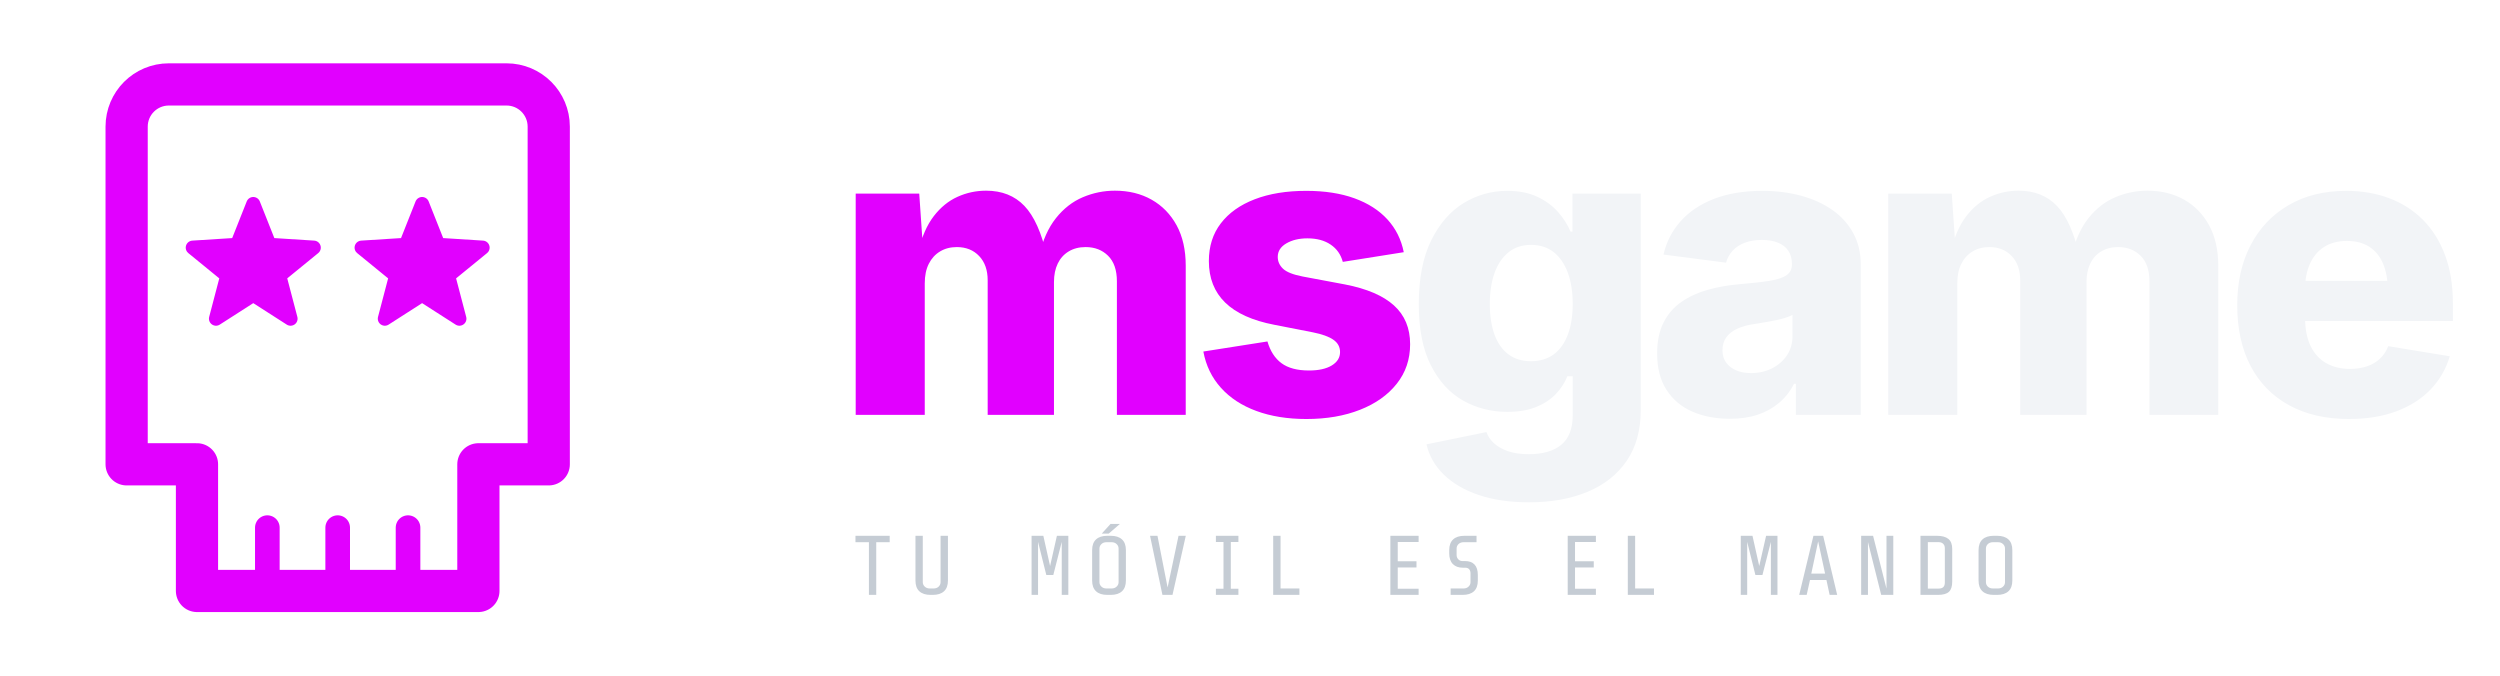
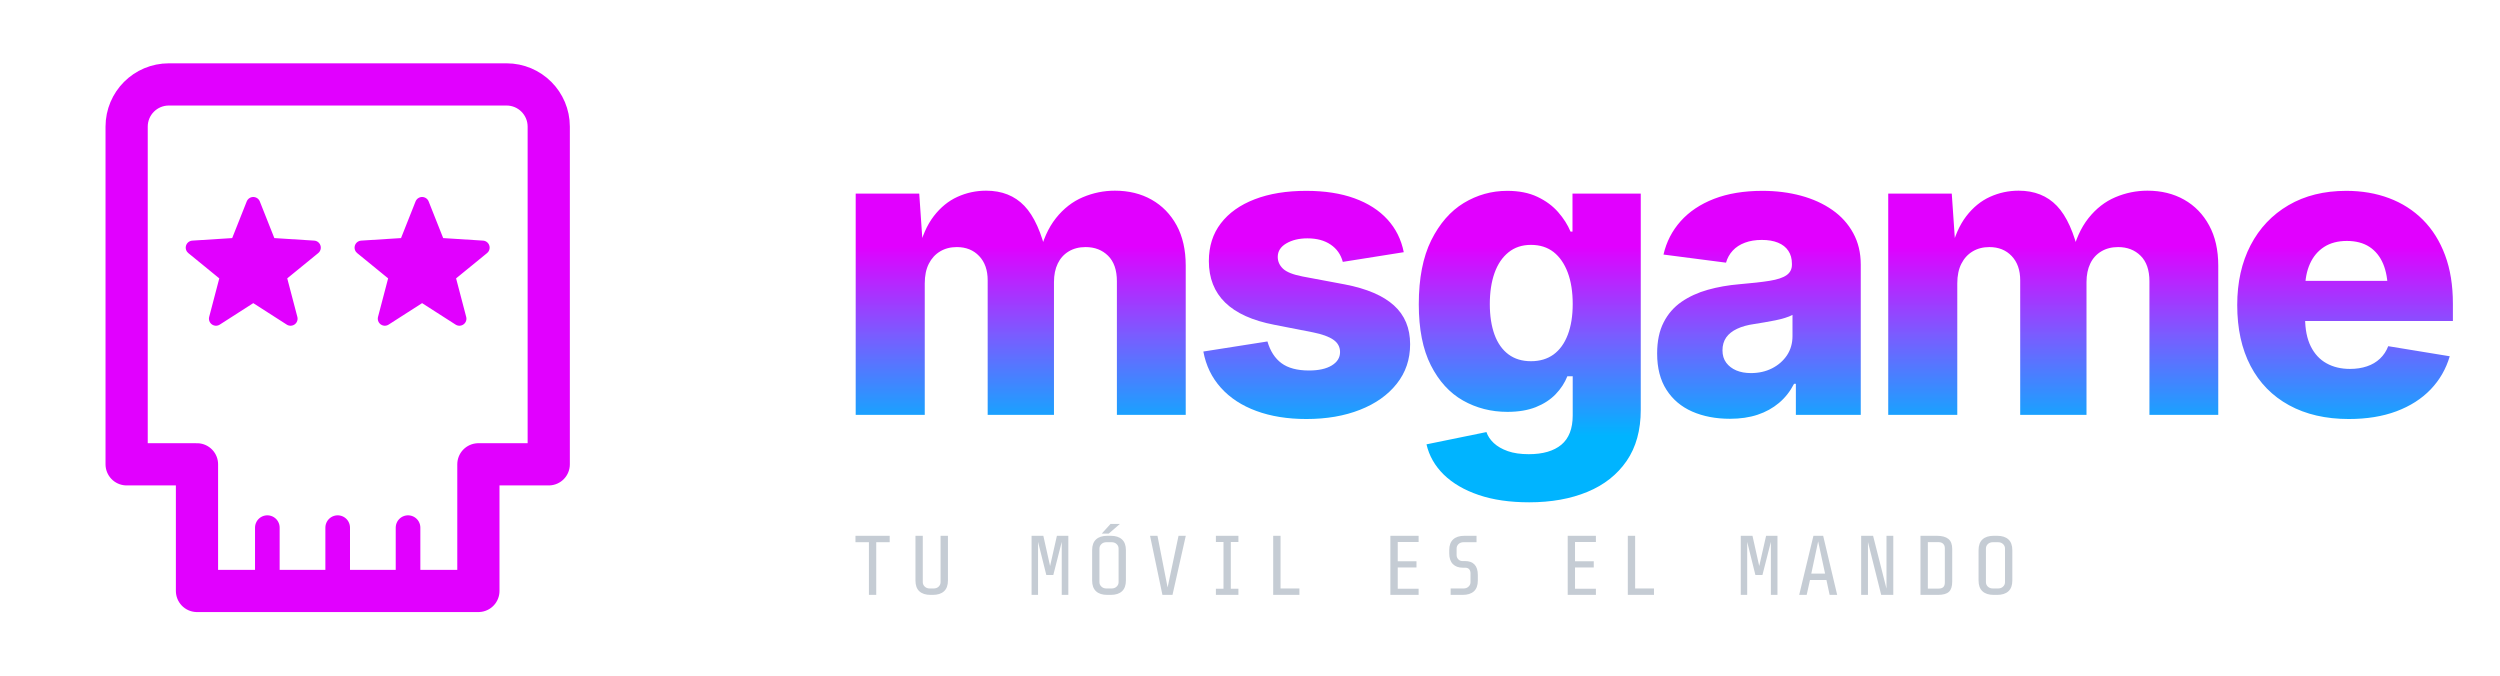
<svg xmlns="http://www.w3.org/2000/svg" viewBox="0 0 444.2 120" width="444.2" height="120" role="img" aria-label="MSGAME">
+   <defs>
+     <linearGradient id="msgame-g" gradientUnits="userSpaceOnUse" x1="0" y1="32.5" x2="0" y2="77.5">
+       <stop offset="0" stop-color="#e100ff" />
+       <stop offset=".25" stop-color="#e100ff" />
+       <stop offset=".6" stop-color="#7a5cff" />
+       <stop offset="1" stop-color="#00b4ff" />
+     </linearGradient>
+   </defs>
  <g transform="translate(0 0) scale(1.25)" fill="none" stroke="#e100ff" stroke-width="6" stroke-linecap="round" stroke-linejoin="round">
    <path d="M24 12H72a6 6 0 0 1 6 6V66H68V84H28V66H18V18a6 6 0 0 1 6-6Z" />
    <g fill="#e100ff" stroke-width="2">
      <polygon points="36,29 38.3,34.8 44.6,35.2 39.7,39.2 41.3,45.3 36,41.9 30.7,45.3 32.3,39.2 27.4,35.2 33.7,34.8" />
      <polygon points="60,29 62.3,34.8 68.6,35.2 63.7,39.2 65.3,45.3 60,41.9 54.7,45.3 56.3,39.2 51.4,35.2 57.7,34.8" />
    </g>
    <path d="M38 75V84M48 75V84M58 75V84" stroke-width="3.5" />
  </g>
-   <path fill="#e100ff" d="M152.04 73.71V34.4H163.33L164.03 44.6H163.19Q164.1 40.77 165.91 38.41Q167.72 36.06 170.13 34.97Q172.54 33.88 175.21 33.88Q179.43 33.88 182.01 36.58Q184.6 39.29 186 45.44H184.63Q185.58 41.33 187.62 38.76Q189.66 36.2 192.4 35.04Q195.14 33.88 198.1 33.88Q201.79 33.88 204.62 35.48Q207.45 37.08 209.07 40.05Q210.68 43.02 210.68 47.2V73.71H198.45V49.98Q198.45 46.99 196.88 45.44Q195.32 43.9 192.89 43.9Q191.17 43.9 189.89 44.67Q188.61 45.44 187.94 46.83Q187.27 48.22 187.27 50.12V73.71H175.49V49.8Q175.49 47.09 173.98 45.5Q172.47 43.9 170.01 43.9Q168.32 43.9 167.04 44.67Q165.75 45.44 165.03 46.87Q164.31 48.29 164.31 50.36V73.71ZM232.12 74.45Q227.1 74.45 223.23 73.02Q219.36 71.6 216.94 68.91Q214.51 66.22 213.81 62.46L225.2 60.67Q225.94 63.23 227.69 64.53Q229.45 65.83 232.58 65.83Q235.15 65.83 236.62 64.94Q238.1 64.04 238.1 62.56Q238.1 61.19 236.92 60.37Q235.74 59.54 233.28 59.05L226.43 57.71Q220.59 56.59 217.69 53.76Q214.79 50.93 214.79 46.39Q214.79 42.45 216.92 39.68Q219.05 36.9 222.93 35.41Q226.81 33.91 232.09 33.91Q237.01 33.91 240.65 35.23Q244.29 36.55 246.52 38.99Q248.75 41.43 249.42 44.81L238.59 46.53Q238.06 44.56 236.43 43.46Q234.8 42.35 232.3 42.35Q230.08 42.35 228.55 43.25Q227.03 44.14 227.03 45.65Q227.03 46.85 227.97 47.75Q228.92 48.64 231.46 49.13L238.98 50.54Q244.81 51.67 247.68 54.27Q250.55 56.87 250.55 61.16Q250.55 65.2 248.17 68.19Q245.8 71.18 241.65 72.81Q237.5 74.45 232.12 74.45Z" />
-   <path fill="#f2f4f7" d="M271.7 89.25Q266.57 89.25 262.74 87.95Q258.91 86.65 256.53 84.33Q254.16 82 253.46 78.95L264.11 76.77Q264.46 77.82 265.41 78.72Q266.36 79.61 267.91 80.16Q269.45 80.7 271.63 80.7Q275.39 80.7 277.42 79.02Q279.44 77.33 279.44 73.81V66.85H278.49Q277.79 68.61 276.4 70.05Q275.01 71.49 272.88 72.34Q270.75 73.18 267.84 73.18Q263.51 73.18 259.94 71.16Q256.38 69.14 254.23 64.9Q252.09 60.67 252.09 54.06Q252.09 47.17 254.3 42.7Q256.52 38.24 260.08 36.07Q263.65 33.91 267.8 33.91Q270.93 33.91 273.16 34.97Q275.39 36.02 276.85 37.69Q278.31 39.36 279.05 41.15H279.4V34.4H291.53V72.83Q291.53 78.24 289.02 81.9Q286.5 85.56 282.04 87.4Q277.57 89.25 271.7 89.25ZM272.02 64.18Q274.38 64.18 276.03 62.99Q277.68 61.79 278.56 59.49Q279.44 57.18 279.44 54.02Q279.44 50.79 278.56 48.43Q277.68 46.08 276.05 44.79Q274.41 43.51 272.02 43.51Q269.66 43.51 268.03 44.83Q266.39 46.15 265.55 48.5Q264.71 50.86 264.71 54.02Q264.71 57.18 265.55 59.47Q266.39 61.75 268.03 62.97Q269.66 64.18 272.02 64.18ZM307.38 74.41Q303.62 74.41 300.68 73.13Q297.75 71.84 296.1 69.26Q294.44 66.68 294.44 62.81Q294.44 59.54 295.59 57.29Q296.73 55.04 298.77 53.63Q300.81 52.23 303.44 51.49Q306.08 50.75 309.07 50.5Q312.41 50.22 314.45 49.89Q316.49 49.56 317.44 48.89Q318.39 48.22 318.39 47.02V46.88Q318.39 45.51 317.75 44.56Q317.12 43.61 315.92 43.12Q314.73 42.63 313.04 42.63Q311.35 42.63 310.04 43.12Q308.72 43.61 307.87 44.53Q307.03 45.44 306.68 46.67L295.57 45.23Q296.34 41.86 298.61 39.31Q300.88 36.76 304.55 35.33Q308.23 33.91 313.15 33.91Q316.8 33.91 319.99 34.77Q323.17 35.63 325.56 37.3Q327.95 38.97 329.28 41.42Q330.62 43.86 330.62 47.02V73.71H319.09V68.19H318.77Q317.72 70.23 316.08 71.6Q314.45 72.97 312.29 73.69Q310.12 74.41 307.38 74.41ZM311.11 66.29Q313.18 66.29 314.85 65.45Q316.52 64.6 317.51 63.13Q318.49 61.65 318.49 59.72V55.95Q317.96 56.24 317.17 56.48Q316.38 56.73 315.43 56.92Q314.48 57.11 313.53 57.27Q312.58 57.43 311.71 57.57Q309.91 57.82 308.65 58.42Q307.38 59.01 306.71 59.96Q306.05 60.91 306.05 62.25Q306.05 63.55 306.71 64.44Q307.38 65.34 308.51 65.82Q309.63 66.29 311.11 66.29ZM335.5 73.71V34.4H346.79L347.49 44.6H346.65Q347.56 40.77 349.37 38.41Q351.18 36.06 353.59 34.97Q356 33.88 358.67 33.88Q362.89 33.88 365.47 36.58Q368.06 39.29 369.46 45.44H368.09Q369.04 41.33 371.08 38.76Q373.12 36.2 375.86 35.04Q378.6 33.88 381.56 33.88Q385.25 33.88 388.08 35.48Q390.91 37.08 392.52 40.05Q394.14 43.02 394.14 47.2V73.71H381.91V49.98Q381.91 46.99 380.34 45.44Q378.78 43.9 376.35 43.9Q374.63 43.9 373.35 44.67Q372.06 45.44 371.4 46.83Q370.73 48.22 370.73 50.12V73.71H358.95V49.8Q358.95 47.09 357.44 45.5Q355.93 43.9 353.47 43.9Q351.78 43.9 350.5 44.67Q349.21 45.44 348.49 46.87Q347.77 48.29 347.77 50.36V73.71ZM417.34 74.45Q411.19 74.45 406.72 72Q402.26 69.56 399.88 65.02Q397.51 60.49 397.51 54.2Q397.51 48.15 399.88 43.58Q402.26 39.01 406.62 36.46Q410.98 33.91 416.88 33.91Q421.03 33.91 424.49 35.21Q427.96 36.51 430.51 39.06Q433.05 41.61 434.44 45.34Q435.83 49.06 435.83 53.95V57.04H401.87V49.91H430L424.26 51.59Q424.26 48.85 423.44 46.88Q422.61 44.92 421 43.86Q419.38 42.81 416.99 42.81Q414.6 42.81 412.94 43.88Q411.29 44.95 410.43 46.87Q409.57 48.78 409.57 51.35V56.48Q409.57 59.5 410.57 61.53Q411.57 63.55 413.37 64.55Q415.16 65.55 417.55 65.55Q419.2 65.55 420.56 65.09Q421.91 64.64 422.88 63.72Q423.84 62.81 424.34 61.51L435.27 63.3Q434.28 66.68 431.88 69.19Q429.47 71.7 425.79 73.08Q422.12 74.45 417.34 74.45Z" />
+   <path fill="url(#msgame-g)" d="M152.04 73.71V34.4H163.33L164.03 44.6H163.19Q164.1 40.77 165.91 38.41Q167.72 36.06 170.13 34.97Q172.54 33.88 175.21 33.88Q179.43 33.88 182.01 36.58Q184.6 39.29 186 45.44H184.63Q185.58 41.33 187.62 38.76Q189.66 36.2 192.4 35.04Q195.14 33.88 198.1 33.88Q201.79 33.88 204.62 35.48Q207.45 37.08 209.07 40.05Q210.68 43.02 210.68 47.2V73.71H198.45V49.98Q198.45 46.99 196.88 45.44Q195.32 43.9 192.89 43.9Q191.17 43.9 189.89 44.67Q188.61 45.44 187.94 46.83Q187.27 48.22 187.27 50.12V73.71H175.49V49.8Q175.49 47.09 173.98 45.5Q172.47 43.9 170.01 43.9Q168.32 43.9 167.04 44.67Q165.75 45.44 165.03 46.87Q164.31 48.29 164.31 50.36V73.71ZM232.12 74.45Q227.1 74.45 223.23 73.02Q219.36 71.6 216.94 68.91Q214.51 66.22 213.81 62.46L225.2 60.67Q225.94 63.23 227.69 64.53Q229.45 65.83 232.58 65.83Q235.15 65.83 236.62 64.94Q238.1 64.04 238.1 62.56Q238.1 61.19 236.92 60.37Q235.74 59.54 233.28 59.05L226.43 57.71Q220.59 56.59 217.69 53.76Q214.79 50.93 214.79 46.39Q214.79 42.45 216.92 39.68Q219.05 36.9 222.93 35.41Q226.81 33.91 232.09 33.91Q237.01 33.91 240.65 35.23Q244.29 36.55 246.52 38.99Q248.75 41.43 249.42 44.81L238.59 46.53Q238.06 44.56 236.43 43.46Q234.8 42.35 232.3 42.35Q230.08 42.35 228.55 43.25Q227.03 44.14 227.03 45.65Q227.03 46.85 227.97 47.75Q228.92 48.64 231.46 49.13L238.98 50.54Q244.81 51.67 247.68 54.27Q250.55 56.87 250.55 61.16Q250.55 65.2 248.17 68.19Q245.8 71.18 241.65 72.81Q237.5 74.45 232.12 74.45Z" />
+   <path fill="url(#msgame-g)" d="M271.7 89.25Q266.57 89.25 262.74 87.95Q258.91 86.65 256.53 84.33Q254.16 82 253.46 78.95L264.11 76.77Q264.46 77.82 265.41 78.72Q266.36 79.61 267.91 80.16Q269.45 80.7 271.63 80.7Q275.39 80.7 277.42 79.02Q279.44 77.33 279.44 73.81V66.85H278.49Q277.79 68.61 276.4 70.05Q275.01 71.49 272.88 72.34Q270.75 73.18 267.84 73.18Q263.51 73.18 259.94 71.16Q256.38 69.14 254.23 64.9Q252.09 60.67 252.09 54.06Q252.09 47.17 254.3 42.7Q256.52 38.24 260.08 36.07Q263.65 33.91 267.8 33.91Q270.93 33.91 273.16 34.97Q275.39 36.02 276.85 37.69Q278.31 39.36 279.05 41.15H279.4V34.4H291.53V72.83Q291.53 78.24 289.02 81.9Q286.5 85.56 282.04 87.4Q277.57 89.25 271.7 89.25ZM272.02 64.18Q274.38 64.18 276.03 62.99Q277.68 61.79 278.56 59.49Q279.44 57.18 279.44 54.02Q279.44 50.79 278.56 48.43Q277.68 46.08 276.05 44.79Q274.41 43.51 272.02 43.51Q269.66 43.51 268.03 44.83Q266.39 46.15 265.55 48.5Q264.71 50.86 264.71 54.02Q264.71 57.18 265.55 59.47Q266.39 61.75 268.03 62.97Q269.66 64.18 272.02 64.18ZM307.38 74.41Q303.62 74.41 300.68 73.13Q297.75 71.84 296.1 69.26Q294.44 66.68 294.44 62.81Q294.44 59.54 295.59 57.29Q296.73 55.04 298.77 53.63Q300.81 52.23 303.44 51.49Q306.08 50.75 309.07 50.5Q312.41 50.22 314.45 49.89Q316.49 49.56 317.44 48.89Q318.39 48.22 318.39 47.02V46.88Q318.39 45.51 317.75 44.56Q317.12 43.61 315.92 43.12Q314.73 42.63 313.04 42.63Q311.35 42.63 310.04 43.12Q308.72 43.61 307.87 44.53Q307.03 45.44 306.68 46.67L295.57 45.23Q296.34 41.86 298.61 39.31Q300.88 36.76 304.55 35.33Q308.23 33.91 313.15 33.91Q316.8 33.91 319.99 34.77Q323.17 35.63 325.56 37.3Q327.95 38.97 329.28 41.42Q330.62 43.86 330.62 47.02V73.71H319.09V68.19H318.77Q317.72 70.23 316.08 71.6Q314.45 72.97 312.29 73.69Q310.12 74.41 307.38 74.41ZM311.11 66.29Q313.18 66.29 314.85 65.45Q316.52 64.6 317.51 63.13Q318.49 61.65 318.49 59.72V55.95Q317.96 56.24 317.17 56.48Q316.38 56.73 315.43 56.92Q314.48 57.11 313.53 57.27Q312.58 57.43 311.71 57.57Q309.91 57.82 308.65 58.42Q307.38 59.01 306.71 59.96Q306.05 60.91 306.05 62.25Q306.05 63.55 306.71 64.44Q307.38 65.34 308.51 65.82Q309.63 66.29 311.11 66.29ZM335.5 73.71V34.4H346.79L347.49 44.6H346.65Q347.56 40.77 349.37 38.41Q351.18 36.06 353.59 34.97Q356 33.88 358.67 33.88Q362.89 33.88 365.47 36.58Q368.06 39.29 369.46 45.44H368.09Q369.04 41.33 371.08 38.76Q373.12 36.2 375.86 35.04Q378.6 33.88 381.56 33.88Q385.25 33.88 388.08 35.48Q390.91 37.08 392.52 40.05Q394.14 43.02 394.14 47.2V73.71H381.91V49.98Q381.91 46.99 380.34 45.44Q378.78 43.9 376.35 43.9Q374.63 43.9 373.35 44.67Q372.06 45.44 371.4 46.83Q370.73 48.22 370.73 50.12V73.71H358.95V49.8Q358.95 47.09 357.44 45.5Q355.93 43.9 353.47 43.9Q351.78 43.9 350.5 44.67Q349.21 45.44 348.49 46.87Q347.77 48.29 347.77 50.36V73.71ZM417.34 74.45Q411.19 74.45 406.72 72Q402.26 69.56 399.88 65.02Q397.51 60.49 397.51 54.2Q397.51 48.15 399.88 43.58Q402.26 39.01 406.62 36.46Q410.98 33.91 416.88 33.91Q421.03 33.91 424.49 35.21Q427.96 36.51 430.51 39.06Q433.05 41.61 434.44 45.34Q435.83 49.06 435.83 53.95V57.04H401.87V49.91H430L424.26 51.59Q424.26 48.85 423.44 46.88Q422.61 44.92 421 43.86Q419.38 42.81 416.99 42.81Q414.6 42.81 412.94 43.88Q411.29 44.95 410.43 46.87Q409.57 48.78 409.57 51.35V56.48Q409.57 59.5 410.57 61.53Q411.57 63.55 413.37 64.55Q415.16 65.55 417.55 65.55Q419.2 65.55 420.56 65.09Q421.91 64.64 422.88 63.72Q423.84 62.81 424.34 61.51L435.27 63.3Q434.28 66.68 431.88 69.19Q429.47 71.7 425.79 73.08Q422.12 74.45 417.34 74.45Z" />
  <path fill="#c5ccd4" d="M154.39 105.7V96.34H152V95.2H158.08V96.34H155.69V105.7ZM165.73 105.7H165.35Q164.05 105.7 163.35 105.06Q162.66 104.42 162.66 103.15V95.2H163.96V103.44Q163.96 103.9 164.31 104.23Q164.65 104.56 165.21 104.56H165.88Q166.44 104.56 166.78 104.23Q167.12 103.9 167.12 103.44V95.2H168.43V103.15Q168.43 104.42 167.73 105.06Q167.03 105.7 165.73 105.7ZM187.15 102.17H185.91L184.44 96.28V105.7H183.29V95.2H185.38L186.58 100.57L187.79 95.2H189.82V105.7H188.65V96.28ZM198.99 93.09 197 94.81H195.76L197.32 93.09ZM197.35 105.7H196.75Q195.44 105.7 194.75 105.06Q194.05 104.42 194.05 103.15V97.75Q194.05 96.48 194.75 95.84Q195.44 95.2 196.75 95.2H197.35Q198.66 95.2 199.35 95.84Q200.05 96.48 200.05 97.75V103.15Q200.05 104.42 199.35 105.06Q198.66 105.7 197.35 105.7ZM197.5 96.34H196.6Q196.04 96.34 195.7 96.67Q195.35 97 195.35 97.47V103.44Q195.35 103.9 195.7 104.23Q196.04 104.56 196.6 104.56H197.5Q198.06 104.56 198.4 104.23Q198.75 103.9 198.75 103.44V97.47Q198.75 97 198.4 96.67Q198.06 96.34 197.5 96.34ZM204.34 95.2H205.66L207.46 104.38L209.4 95.2H210.69L208.33 105.7H206.54ZM217.39 104.61V96.3H216.04V95.2H220.04V96.3H218.69V104.61H220.04V105.7H216.04V104.61ZM227.53 95.2V104.56H230.88V105.7H226.22V95.2ZM252.06 95.2V96.3H248.35V99.73H251.68V100.83H248.35V104.61H252.06V105.7H247.04V95.2ZM259.88 105.7H257.75V104.56H260.04Q260.59 104.56 260.93 104.23Q261.28 103.9 261.28 103.44V101.88Q261.28 101.42 261.05 101.15Q260.81 100.87 260.35 100.87H259.9Q258.79 100.87 258.14 100.22Q257.5 99.56 257.5 98.32V97.75Q257.5 96.48 258.2 95.84Q258.89 95.2 260.2 95.2H262.35V96.34H260.05Q259.5 96.34 259.15 96.67Q258.81 97 258.81 97.47V98.61Q258.81 99.07 259.11 99.38Q259.4 99.69 259.88 99.69H260.33Q261.4 99.69 261.99 100.3Q262.58 100.92 262.58 102.16V103.15Q262.58 104.42 261.89 105.06Q261.19 105.7 259.88 105.7ZM283.56 95.2V96.3H279.85V99.73H283.18V100.83H279.85V104.61H283.56V105.7H278.55V95.2ZM290.53 95.2V104.56H293.88V105.7H289.23V95.2ZM313.15 102.17H311.9L310.44 96.28V105.7H309.3V95.2H311.38L312.58 100.57L313.8 95.2H315.82V105.7H314.65V96.28ZM321.6 103.05 321.01 105.7H319.68L322.21 95.2H323.94L326.43 105.7H325.09L324.52 103.05ZM324.28 101.92 323.05 96.19 321.83 101.92ZM331.9 105.7H330.69V95.2H332.81L335.19 104.59V95.2H336.4V105.7H334.25L331.9 96.31ZM344.32 105.7H341.23V95.2H344.14Q345.49 95.2 346.18 95.75Q346.87 96.3 346.87 97.54V103.33Q346.87 104.62 346.28 105.16Q345.69 105.7 344.32 105.7ZM344.47 96.33H342.54V104.58H344.45Q345.02 104.58 345.29 104.31Q345.56 104.05 345.56 103.48V97.41Q345.56 96.91 345.26 96.62Q344.96 96.33 344.47 96.33ZM354.85 105.7H354.25Q352.94 105.7 352.25 105.06Q351.55 104.42 351.55 103.15V97.75Q351.55 96.48 352.25 95.84Q352.94 95.2 354.25 95.2H354.85Q356.15 95.2 356.85 95.84Q357.55 96.48 357.55 97.75V103.15Q357.55 104.42 356.85 105.06Q356.15 105.7 354.85 105.7ZM355 96.34H354.1Q353.55 96.34 353.2 96.67Q352.86 97 352.86 97.47V103.44Q352.86 103.9 353.2 104.23Q353.55 104.56 354.1 104.56H355Q355.56 104.56 355.9 104.23Q356.25 103.9 356.25 103.44V97.47Q356.25 97 355.9 96.67Q355.56 96.34 355 96.34Z" />
</svg>
